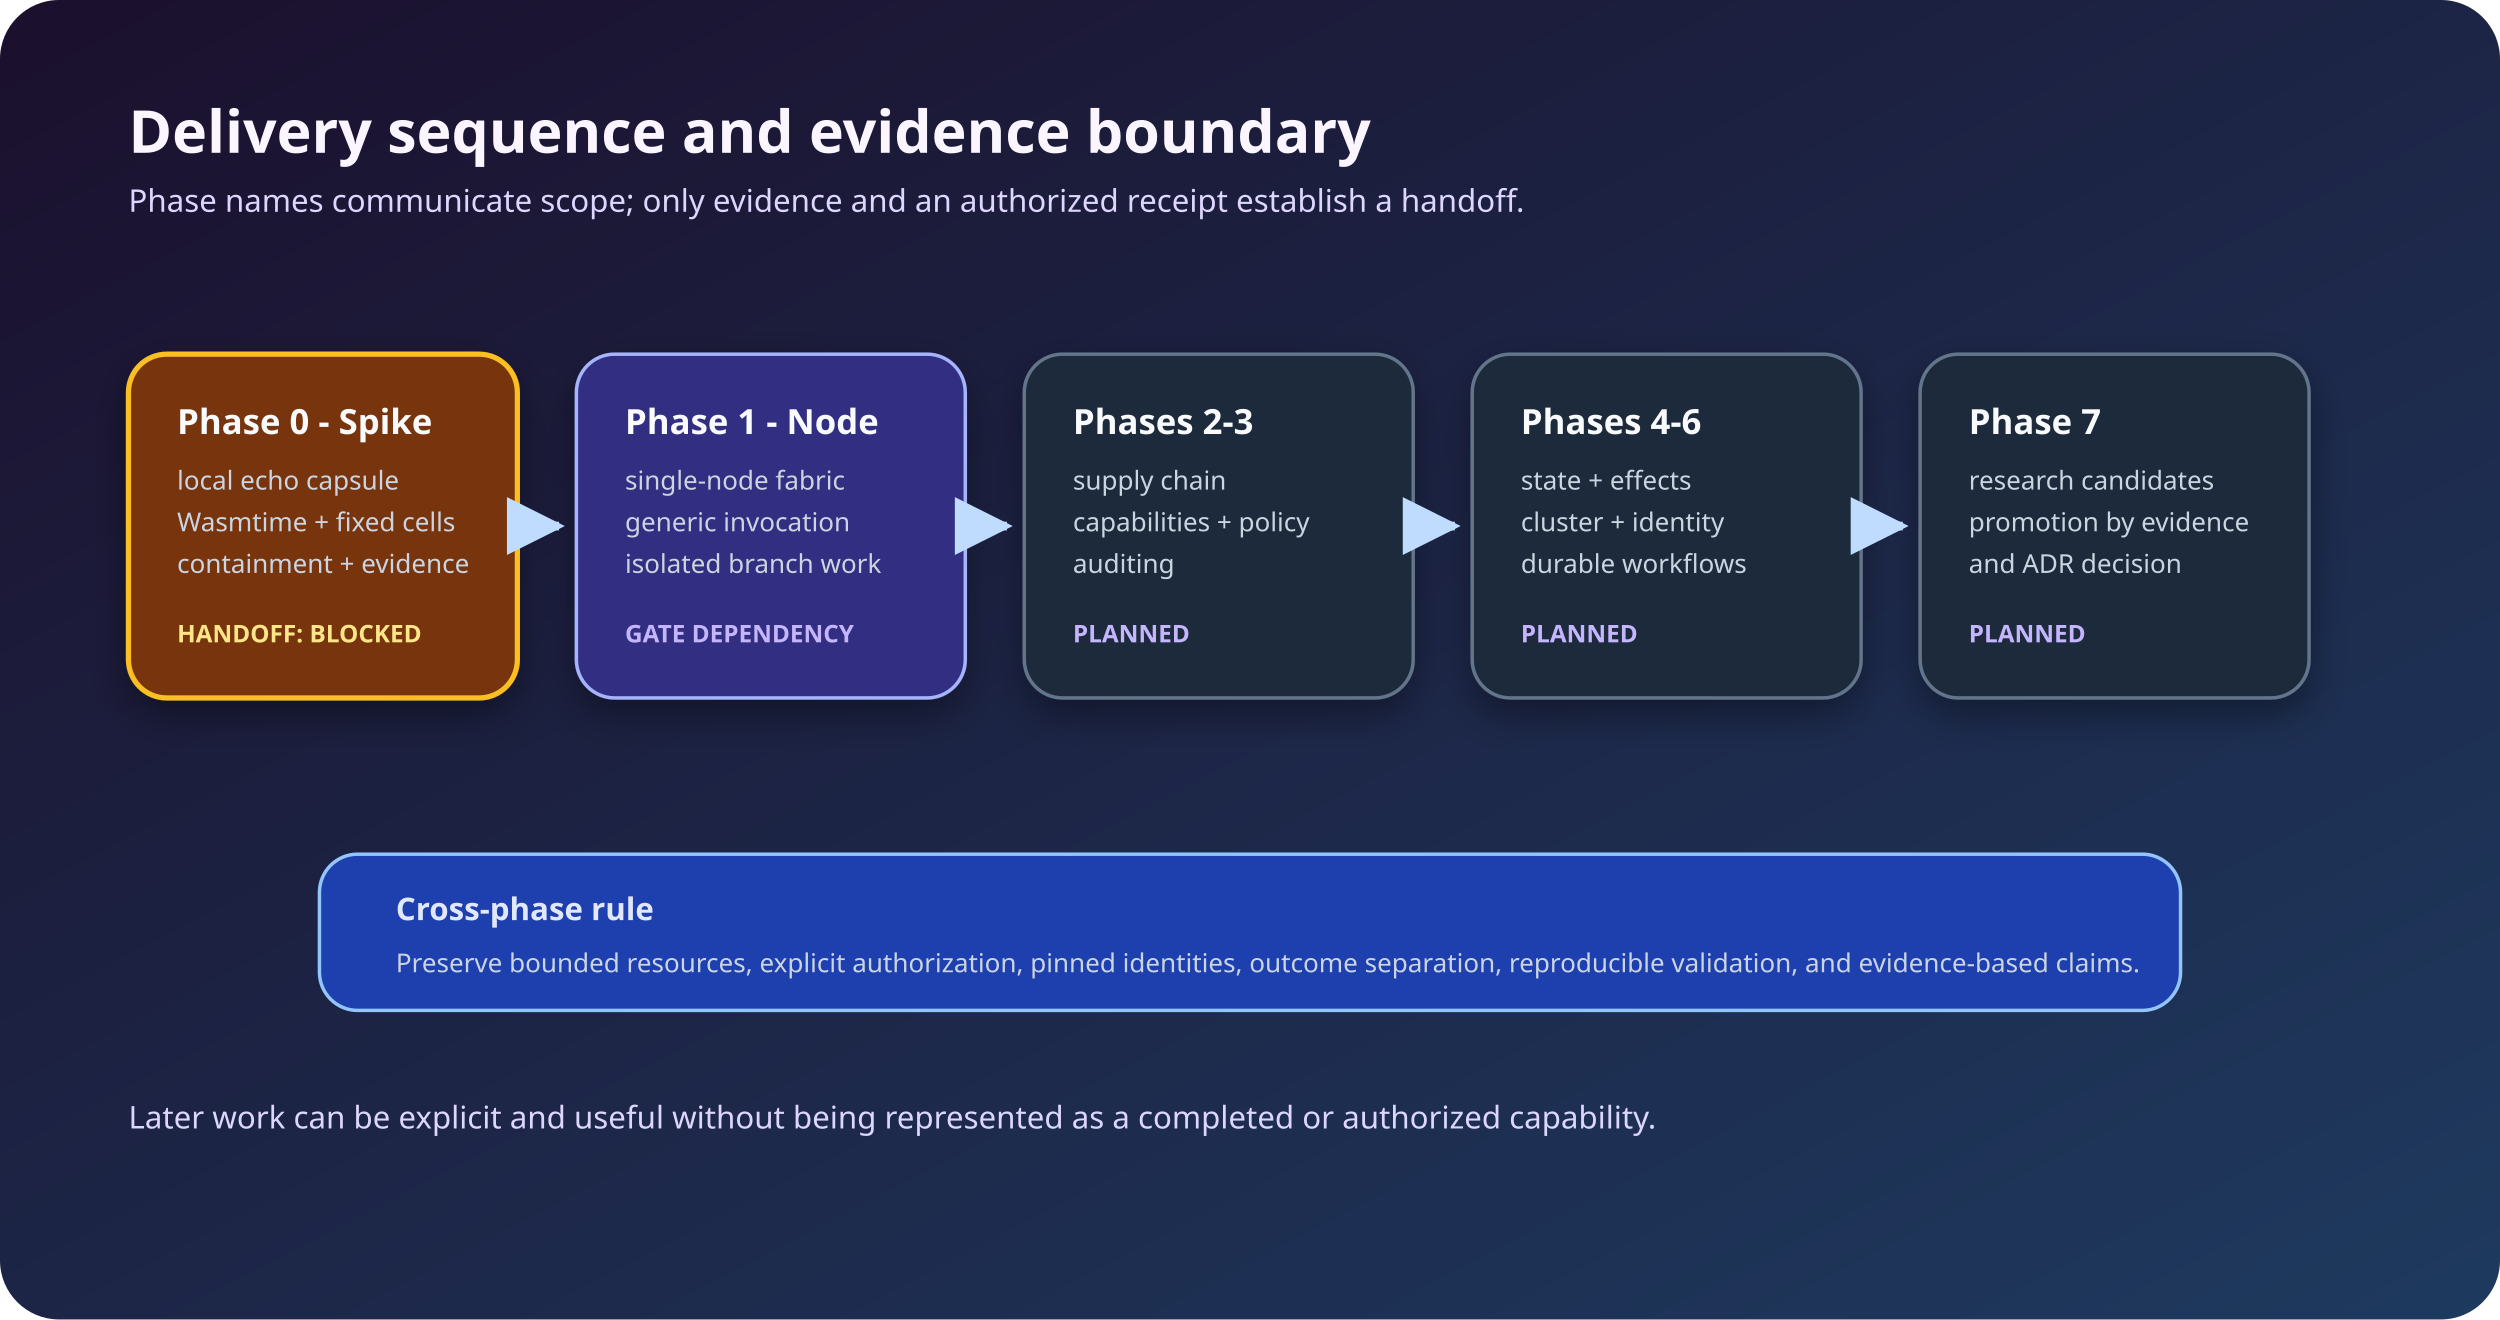
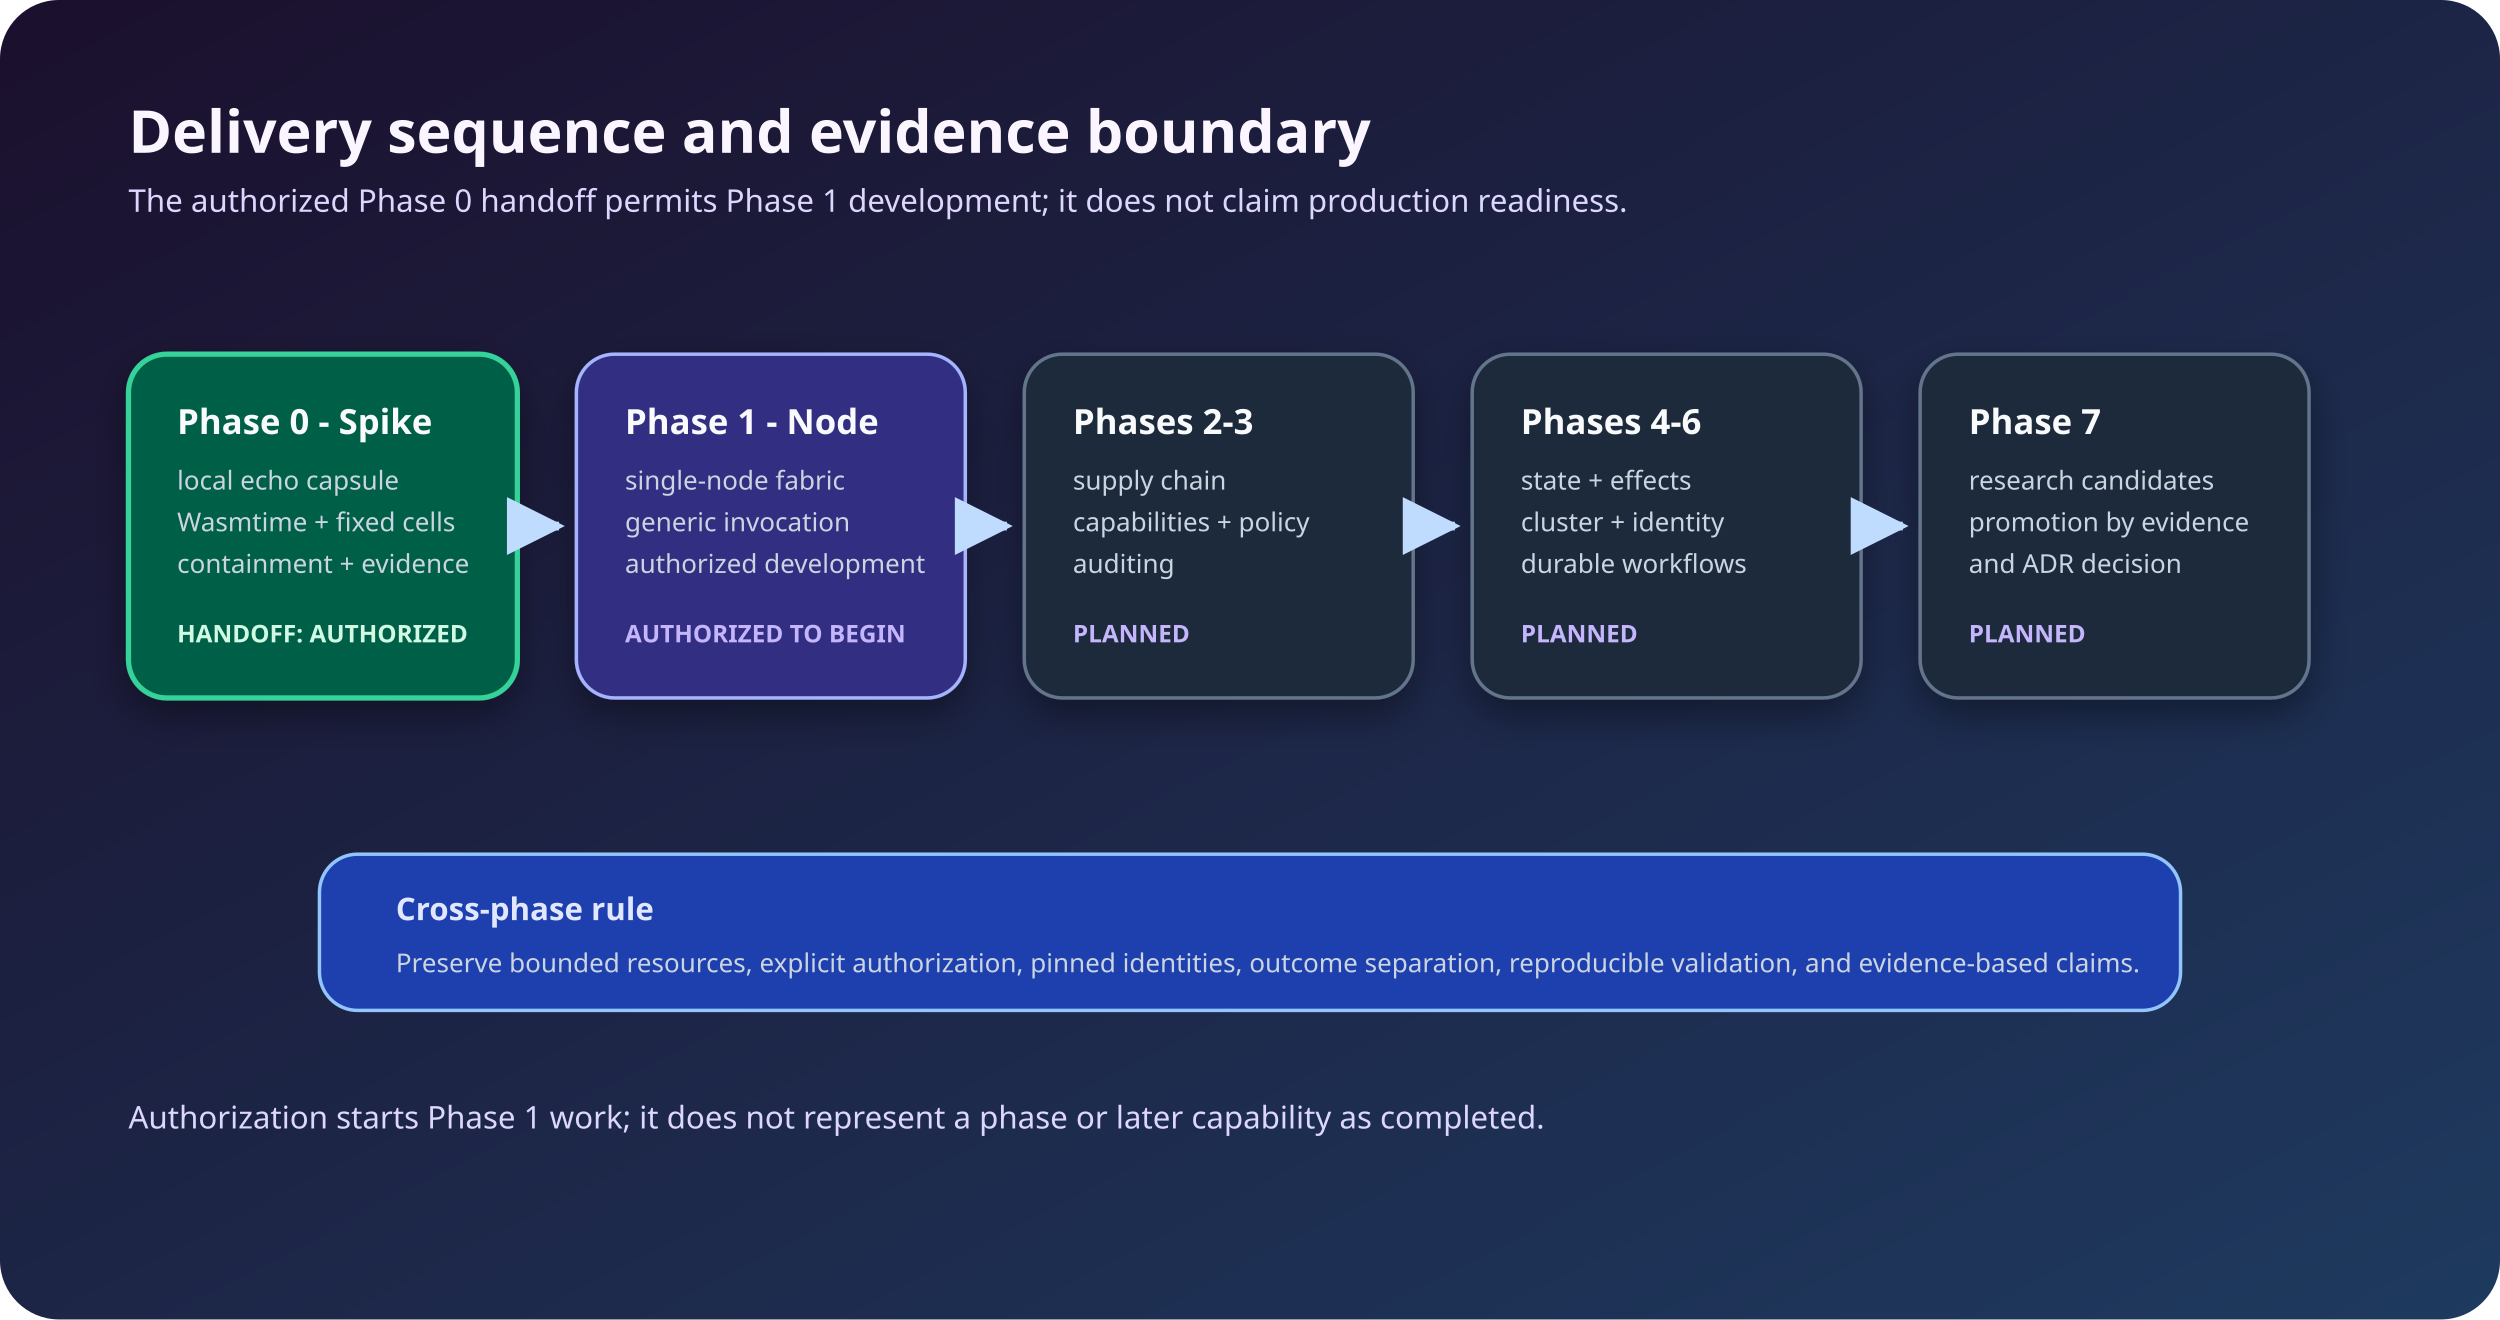
<svg xmlns="http://www.w3.org/2000/svg" viewBox="0 0 1440 760" role="img" aria-labelledby="wiki-roadmap-title wiki-roadmap-description">
  <defs>
    <linearGradient id="wiki-roadmap-background" x1="0" y1="0" x2="1" y2="1">
      <stop offset="0" stop-color="#1b102d" />
      <stop offset="1" stop-color="#1e3a5f" />
    </linearGradient>
    <marker id="wiki-roadmap-arrow" viewBox="0 0 12 12" refX="10" refY="6" markerWidth="8" markerHeight="8" orient="auto-start-reverse">
      <path d="M 1 1 L 11 6 L 1 11 z" fill="#bfdbfe" />
    </marker>
    <filter id="wiki-roadmap-shadow" x="-20%" y="-20%" width="140%" height="140%">
      <feDropShadow dx="0" dy="9" stdDeviation="11" flood-color="#09090b" flood-opacity=".38" />
    </filter>
    <style>
      .heading { font: 700 34px system-ui, sans-serif; fill: #faf5ff; }
      .subheading { font: 400 18px system-ui, sans-serif; fill: #ddd6fe; }
      .phase { font: 700 20px system-ui, sans-serif; fill: #f8fafc; }
      .copy { font: 400 15px system-ui, sans-serif; fill: #cbd5e1; }
-       .status { font: 700 14px system-ui, sans-serif; fill: #fde68a; }
+       .status { font: 700 14px system-ui, sans-serif; fill: #d1fae5; }
      .planned { font: 700 14px system-ui, sans-serif; fill: #c4b5fd; }
      .rule { font: 700 18px system-ui, sans-serif; fill: #e0e7ff; }
    </style>
  </defs>
  <rect width="1440" height="760" rx="34" fill="url(#wiki-roadmap-background)" />
  <text x="74" y="88" class="heading">Delivery sequence and evidence boundary</text>
-   <text x="74" y="122" class="subheading">Phase names communicate scope; only evidence and an authorized receipt establish a handoff.</text>
+   <text x="74" y="122" class="subheading">The authorized Phase 0 handoff permits Phase 1 development; it does not claim production readiness.</text>
  <g filter="url(#wiki-roadmap-shadow)">
-     <rect x="74" y="204" width="224" height="198" rx="22" fill="#78350f" stroke="#fbbf24" stroke-width="3" />
+     <rect x="74" y="204" width="224" height="198" rx="22" fill="#065f46" stroke="#34d399" stroke-width="3" />
    <rect x="332" y="204" width="224" height="198" rx="22" fill="#312e81" stroke="#a5b4fc" stroke-width="2" />
    <rect x="590" y="204" width="224" height="198" rx="22" fill="#1e293b" stroke="#64748b" stroke-width="2" />
    <rect x="848" y="204" width="224" height="198" rx="22" fill="#1e293b" stroke="#64748b" stroke-width="2" />
    <rect x="1106" y="204" width="224" height="198" rx="22" fill="#1e293b" stroke="#64748b" stroke-width="2" />
  </g>
  <text x="102" y="250" class="phase">Phase 0 - Spike</text>
  <text x="102" y="282" class="copy">local echo capsule</text>
  <text x="102" y="306" class="copy">Wasmtime + fixed cells</text>
  <text x="102" y="330" class="copy">containment + evidence</text>
-   <text x="102" y="370" class="status">HANDOFF: BLOCKED</text>
+   <text x="102" y="370" class="status">HANDOFF: AUTHORIZED</text>
  <text x="360" y="250" class="phase">Phase 1 - Node</text>
  <text x="360" y="282" class="copy">single-node fabric</text>
  <text x="360" y="306" class="copy">generic invocation</text>
-   <text x="360" y="330" class="copy">isolated branch work</text>
-   <text x="360" y="370" class="planned">GATE DEPENDENCY</text>
+   <text x="360" y="330" class="copy">authorized development</text>
+   <text x="360" y="370" class="planned">AUTHORIZED TO BEGIN</text>
  <text x="618" y="250" class="phase">Phases 2-3</text>
  <text x="618" y="282" class="copy">supply chain</text>
  <text x="618" y="306" class="copy">capabilities + policy</text>
  <text x="618" y="330" class="copy">auditing</text>
  <text x="618" y="370" class="planned">PLANNED</text>
  <text x="876" y="250" class="phase">Phases 4-6</text>
  <text x="876" y="282" class="copy">state + effects</text>
  <text x="876" y="306" class="copy">cluster + identity</text>
  <text x="876" y="330" class="copy">durable workflows</text>
  <text x="876" y="370" class="planned">PLANNED</text>
  <text x="1134" y="250" class="phase">Phase 7</text>
  <text x="1134" y="282" class="copy">research candidates</text>
  <text x="1134" y="306" class="copy">promotion by evidence</text>
  <text x="1134" y="330" class="copy">and ADR decision</text>
  <text x="1134" y="370" class="planned">PLANNED</text>
  <path d="M 300 303 H 322" stroke="#bfdbfe" stroke-width="5" marker-end="url(#wiki-roadmap-arrow)" />
  <path d="M 558 303 H 580" stroke="#bfdbfe" stroke-width="5" marker-end="url(#wiki-roadmap-arrow)" />
  <path d="M 816 303 H 838" stroke="#bfdbfe" stroke-width="5" marker-end="url(#wiki-roadmap-arrow)" />
  <path d="M 1074 303 H 1096" stroke="#bfdbfe" stroke-width="5" marker-end="url(#wiki-roadmap-arrow)" />
  <rect x="184" y="492" width="1072" height="90" rx="22" fill="#1e40af" stroke="#93c5fd" stroke-width="2" />
  <text x="228" y="530" class="rule">Cross-phase rule</text>
  <text x="228" y="560" class="copy">Preserve bounded resources, explicit authorization, pinned identities, outcome separation, reproducible validation, and evidence-based claims.</text>
-   <text x="74" y="650" class="subheading">Later work can be explicit and useful without being represented as a completed or authorized capability.</text>
+   <text x="74" y="650" class="subheading">Authorization starts Phase 1 work; it does not represent a phase or later capability as completed.</text>
</svg>
